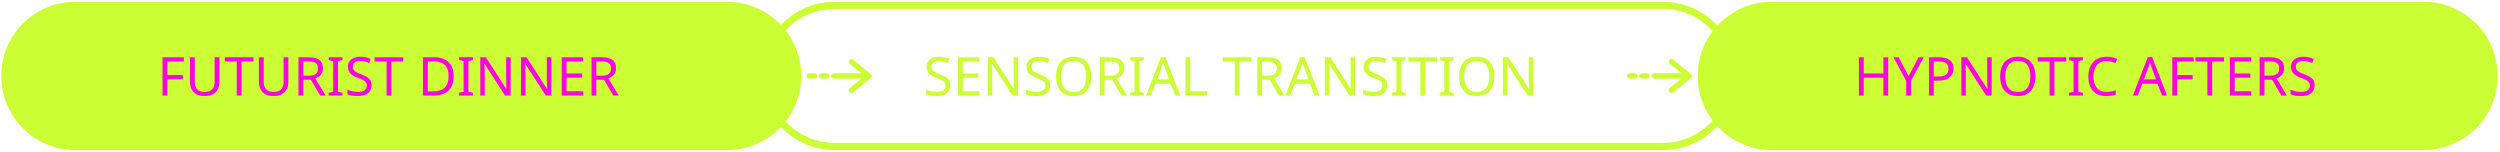
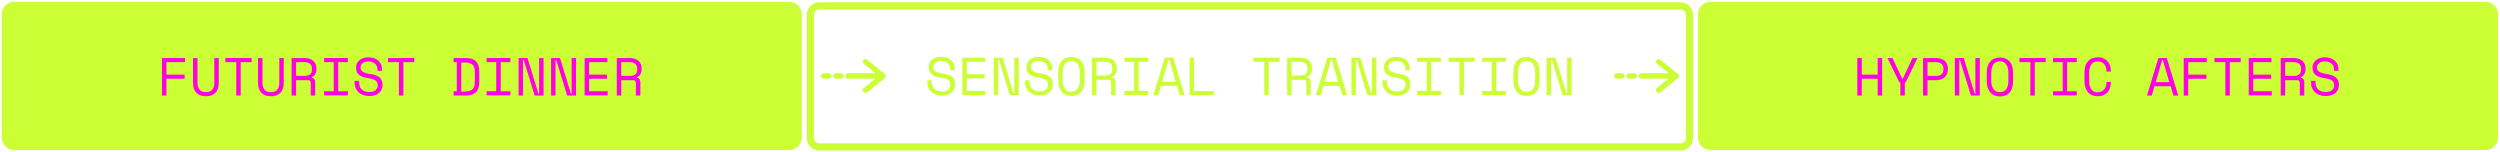
<svg xmlns="http://www.w3.org/2000/svg" id="Layer_1" version="1.1" viewBox="0 0 1400 85">
  <defs>
    <style>
-       .st0, .st1, .st2 {
+       .st0, .st1 {
        fill: #ccfe35;
      }

-       .st0, .st3 {
+       .st0, .st2 {
        stroke: #ccfe35;
        stroke-miterlimit: 10;
        stroke-width: 4px;
      }

-       .st2, .st4, .st5 {
-         font-family: SpaceMono-Regular, 'Space Mono';
-         font-size: 30px;
-       }
- 
-       .st2, .st5 {
-         letter-spacing: 0em;
-       }
- 
-       .st4 {
-         letter-spacing: 0em;
-       }
- 
-       .st4, .st5 {
+       .st3 {
        fill: #ff00e5;
      }

-       .st3 {
+       .st2 {
        fill: none;
      }
    </style>
  </defs>
-   <rect class="st0" x="2.7" y="3" width="444" height="79" rx="39.5" ry="39.5" />
-   <rect class="st3" x="427.9" y="3" width="542.8" height="79" rx="39.5" ry="39.5" />
-   <rect class="st0" x="952.7" y="3" width="444" height="79" rx="39.5" ry="39.5" />
-   <text class="st2" transform="translate(517.1 53.5)">
-     <tspan x="0" y="0">SENSORIAL TRANSITION</tspan>
-   </text>
-   <text class="st4" transform="translate(1038.1 53.5)">
-     <tspan x="0" y="0">HYPNOTIC AFTERS</tspan>
-   </text>
-   <text class="st5" transform="translate(88.1 53.5)">
-     <tspan x="0" y="0">FUTURIST DINNER</tspan>
-   </text>
+   <rect class="st0" x="3" y="3" width="444" height="79" rx="5" ry="5" />
+   <rect class="st2" x="453.8" y="3.3" width="492.3" height="79" rx="5" ry="5" />
+   <rect class="st0" x="952.9" y="3" width="444" height="79" rx="5" ry="5" />
  <g>
-     <path class="st1" d="M487.5,41.4l-9.8-8c-.7-.5-1.6-.4-2.1.2-.5.7-.4,1.6.2,2.1l6.5,5.3h-15.3c-.8,0-1.5.7-1.5,1.5s.7,1.5,1.5,1.5h15.3l-6.5,5.3c-.7.5-.8,1.5-.2,2.1.3.4.7.6,1.2.6s.7-.1,1-.3l9.8-8c.4-.3.6-.7.6-1.2s-.2-.9-.6-1.2Z" />
-     <path class="st1" d="M463,41h-2.9c-.8,0-1.5.7-1.5,1.5s.7,1.5,1.5,1.5h2.9c.8,0,1.5-.7,1.5-1.5s-.7-1.5-1.5-1.5Z" />
-     <path class="st1" d="M456.1,41h-2.9c-.8,0-1.5.7-1.5,1.5s.7,1.5,1.5,1.5h2.9c.8,0,1.5-.7,1.5-1.5s-.7-1.5-1.5-1.5Z" />
+     <path class="st1" d="M532,38.3c0-.7-.1-1.3-.4-1.8-.3-.5-.6-.9-1.1-1.3-.5-.3-1-.6-1.6-.8s-1.2-.3-1.9-.3-1.1,0-1.6.2c-.5.1-1,.4-1.4.6-.4.3-.7.6-1,1-.2.4-.4.9-.4,1.4v.2c0,.6.1,1.1.4,1.5.2.4.6.8,1.1,1,.5.3,1.1.5,1.8.7.7.2,1.5.4,2.5.5,2.2.3,3.8,1,4.9,1.9,1,1,1.6,2.2,1.6,3.8v.4c0,.9-.2,1.7-.5,2.5-.3.8-.8,1.4-1.4,1.9-.6.5-1.4,1-2.3,1.3-.9.3-1.9.5-3.1.5s-2.5-.2-3.6-.6c-1-.4-1.9-.9-2.6-1.6-.7-.7-1.2-1.5-1.6-2.4-.4-.9-.5-1.9-.5-3v-.9h2.5v.7c0,1.8.5,3.2,1.5,4.1s2.4,1.4,4.2,1.4,2.7-.3,3.5-1c.8-.7,1.2-1.6,1.2-2.7v-.2c0-1.1-.4-1.9-1.2-2.5-.8-.6-2.1-1-3.9-1.3-1.1-.1-2-.4-2.9-.6-.9-.3-1.6-.7-2.2-1.1-.6-.5-1.1-1-1.4-1.7-.3-.7-.5-1.4-.5-2.3v-.4c0-.8.2-1.6.5-2.2s.8-1.3,1.4-1.8c.6-.5,1.3-.9,2.2-1.2.8-.3,1.8-.4,2.8-.4s2.2.2,3.2.5c.9.3,1.7.8,2.4,1.4.6.6,1.1,1.2,1.5,2,.3.8.5,1.6.5,2.4v1.3h-2.5v-1.1Z" />
+     <path class="st1" d="M538.9,32.3h12.7v2.3h-10.2v7h10v2.3h-10v7h10.4v2.3h-12.9v-21Z" />
+     <path class="st1" d="M567.6,52.2h.4v-19.9h2.5v21h-5l-6.1-19.9h-.4v19.9h-2.5v-21h5l6.1,19.9Z" />
+     <path class="st1" d="M586.7,38.3c0-.7-.1-1.3-.4-1.8-.3-.5-.6-.9-1.1-1.3-.5-.3-1-.6-1.6-.8s-1.2-.3-1.9-.3-1.1,0-1.6.2c-.5.1-1,.4-1.4.6-.4.3-.7.6-1,1-.2.4-.4.9-.4,1.4v.2c0,.6.1,1.1.4,1.5.2.4.6.8,1.1,1,.5.3,1.1.5,1.8.7.7.2,1.5.4,2.5.5,2.2.3,3.8,1,4.9,1.9,1,1,1.6,2.2,1.6,3.8v.4c0,.9-.2,1.7-.5,2.5-.3.8-.8,1.4-1.4,1.9-.6.5-1.4,1-2.3,1.3-.9.3-1.9.5-3.1.5s-2.5-.2-3.6-.6c-1-.4-1.9-.9-2.6-1.6-.7-.7-1.2-1.5-1.6-2.4-.4-.9-.5-1.9-.5-3v-.9h2.5v.7c0,1.8.5,3.2,1.5,4.1s2.4,1.4,4.2,1.4,2.7-.3,3.5-1c.8-.7,1.2-1.6,1.2-2.7v-.2c0-1.1-.4-1.9-1.2-2.5-.8-.6-2.1-1-3.9-1.3-1.1-.1-2-.4-2.9-.6-.9-.3-1.6-.7-2.2-1.1-.6-.5-1.1-1-1.4-1.7-.3-.7-.5-1.4-.5-2.3v-.4c0-.8.2-1.6.5-2.2s.8-1.3,1.4-1.8c.6-.5,1.3-.9,2.2-1.2.8-.3,1.8-.4,2.8-.4s2.2.2,3.2.5c.9.3,1.7.8,2.4,1.4.6.6,1.1,1.2,1.5,2,.3.8.5,1.6.5,2.4v1.3h-2.5v-1.1Z" />
+     <path class="st1" d="M592.6,40.4c0-2.7.6-4.8,2-6.3,1.3-1.5,3.1-2.2,5.4-2.2s4.1.8,5.4,2.2c1.3,1.5,2,3.6,2,6.3v4.7c0,2.8-.7,4.9-2,6.4-1.3,1.5-3.1,2.2-5.4,2.2s-4.1-.7-5.4-2.2c-1.3-1.5-2-3.6-2-6.4v-4.7ZM599.9,51.4c1.6,0,2.8-.6,3.6-1.7.8-1.1,1.2-2.7,1.2-4.8v-4.3c0-1.9-.4-3.5-1.2-4.7-.8-1.2-2-1.8-3.6-1.8s-2.8.6-3.6,1.8c-.8,1.2-1.2,2.7-1.2,4.7v4.3c0,2.1.4,3.6,1.2,4.8s2,1.7,3.6,1.7Z" />
+     <path class="st1" d="M624.7,53.3h-2.5v-7c0-.5-.1-.9-.4-1.2-.2-.3-.7-.4-1.3-.4h-6.5v8.6h-2.5v-21h7.5c1.1,0,2,.2,2.8.5.8.3,1.5.7,2,1.2.5.5.9,1.1,1.2,1.8.3.7.4,1.4.4,2.2v.9c0,.8-.2,1.6-.6,2.3-.4.8-1.1,1.4-2,1.8v.4c.6.1,1.1.3,1.4.7.3.4.5.9.5,1.6v7.6ZM614,42.3h4.7c1.4,0,2.5-.3,3.2-.9.7-.6,1-1.5,1-2.7v-.5c0-1.1-.3-1.9-1-2.6-.7-.6-1.7-1-3.2-1h-4.7v7.7Z" />
+     <path class="st1" d="M629.7,32.3h13.3v2.3h-5.4v16.3h5.4v2.3h-13.3v-2.3h5.4v-16.3h-5.4v-2.3Z" />
+     <path class="st1" d="M659.1,48.1h-9l-1.5,5.2h-2.7l6.4-21h4.7l6.4,21h-2.7l-1.5-5.2ZM654.4,33.4l-3.6,12.4h7.6l-3.6-12.4h-.4Z" />
+     <path class="st1" d="M666.2,32.3h2.5v18.7h11v2.3h-13.5v-21Z" />
+     <path class="st1" d="M701.8,32.3h14.8v2.3h-6.1v18.7h-2.5v-18.7h-6.1v-2.3Z" />
+     <path class="st1" d="M734,53.3h-2.5v-7c0-.5-.1-.9-.4-1.2s-.7-.4-1.3-.4h-6.5v8.6h-2.5v-21h7.5c1.1,0,2,.2,2.8.5.8.3,1.5.7,2,1.2.5.5.9,1.1,1.2,1.8.3.7.4,1.4.4,2.2v.9c0,.8-.2,1.6-.6,2.3-.4.8-1.1,1.4-2,1.8v.4c.6.1,1.1.3,1.4.7.3.4.5.9.5,1.6v7.6ZM723.3,42.3h4.7c1.4,0,2.5-.3,3.2-.9.7-.6,1-1.5,1-2.7v-.5c0-1.1-.3-1.9-1-2.6-.7-.6-1.7-1-3.2-1h-4.7v7.7Z" />
+     <path class="st1" d="M750.1,48.1h-9l-1.5,5.2h-2.7l6.4-21h4.7l6.4,21h-2.7l-1.5-5.2ZM745.4,33.4l-3.6,12.4h7.6l-3.6-12.4h-.4Z" />
+     <path class="st1" d="M767.9,52.2h.4v-19.9h2.5v21h-5l-6.1-19.9h-.4v19.9h-2.5v-21h5l6.1,19.9Z" />
+     <path class="st1" d="M787,38.3c0-.7-.1-1.3-.4-1.8-.3-.5-.6-.9-1.1-1.3-.5-.3-1-.6-1.6-.8s-1.2-.3-1.9-.3-1.1,0-1.7.2c-.5.1-1,.4-1.4.6-.4.3-.7.6-1,1-.2.4-.4.9-.4,1.4v.2c0,.6.1,1.1.4,1.5.2.4.6.8,1.1,1,.5.3,1.1.5,1.8.7.7.2,1.5.4,2.5.5,2.2.3,3.8,1,4.9,1.9,1,1,1.6,2.2,1.6,3.8v.4c0,.9-.2,1.7-.5,2.5-.3.8-.8,1.4-1.4,1.9-.6.5-1.4,1-2.3,1.3-.9.3-1.9.5-3.1.5s-2.5-.2-3.6-.6-1.9-.9-2.6-1.6-1.2-1.5-1.6-2.4c-.4-.9-.5-1.9-.5-3v-.9h2.5v.7c0,1.8.5,3.2,1.5,4.1s2.4,1.4,4.2,1.4,2.7-.3,3.5-1c.8-.7,1.2-1.6,1.2-2.7v-.2c0-1.1-.4-1.9-1.2-2.5-.8-.6-2.1-1-3.9-1.3-1.1-.1-2-.4-2.9-.6-.9-.3-1.6-.7-2.2-1.1-.6-.5-1.1-1-1.4-1.7-.3-.7-.5-1.4-.5-2.3v-.4c0-.8.2-1.6.5-2.2s.8-1.3,1.4-1.8,1.3-.9,2.2-1.2c.8-.3,1.8-.4,2.8-.4s2.2.2,3.2.5c.9.3,1.7.8,2.4,1.4.6.6,1.1,1.2,1.5,2,.3.8.5,1.6.5,2.4v1.3h-2.5v-1.1Z" />
+     <path class="st1" d="M793.6,32.3h13.3v2.3h-5.4v16.3h5.4v2.3h-13.3v-2.3h5.4v-16.3h-5.4v-2.3Z" />
+     <path class="st1" d="M811.1,32.3h14.8v2.3h-6.1v18.7h-2.5v-18.7h-6.1v-2.3Z" />
+     <path class="st1" d="M830,32.3h13.3v2.3h-5.4v16.3h5.4v2.3h-13.3v-2.3h5.4v-16.3h-5.4v-2.3Z" />
+     <path class="st1" d="M847.5,40.4c0-2.7.6-4.8,2-6.3,1.3-1.5,3.1-2.2,5.4-2.2s4.1.8,5.4,2.2c1.3,1.5,1.9,3.6,1.9,6.3v4.7c0,2.8-.6,4.9-1.9,6.4-1.3,1.5-3.1,2.2-5.4,2.2s-4.1-.7-5.4-2.2c-1.3-1.5-2-3.6-2-6.4v-4.7ZM854.9,51.4c1.6,0,2.8-.6,3.6-1.7.8-1.1,1.2-2.7,1.2-4.8v-4.3c0-1.9-.4-3.5-1.2-4.7-.8-1.2-2-1.8-3.6-1.8s-2.8.6-3.6,1.8c-.8,1.2-1.2,2.7-1.2,4.7v4.3c0,2.1.4,3.6,1.2,4.8.8,1.1,2,1.7,3.6,1.7Z" />
+     <path class="st1" d="M877.2,52.2h.4v-19.9h2.5v21h-5l-6.1-19.9h-.4v19.9h-2.5v-21h5l6.1,19.9Z" />
  </g>
  <g>
-     <path class="st1" d="M946.8,41.4l-9.8-8c-.7-.5-1.6-.4-2.1.2-.5.7-.4,1.6.2,2.1l6.5,5.3h-15.3c-.8,0-1.5.7-1.5,1.5s.7,1.5,1.5,1.5h15.3l-6.5,5.3c-.7.5-.8,1.5-.2,2.1.3.4.7.6,1.2.6s.7-.1,1-.3l9.8-8c.4-.3.6-.7.6-1.2s-.2-.9-.6-1.2Z" />
-     <path class="st1" d="M922.3,41h-2.9c-.8,0-1.5.7-1.5,1.5s.7,1.5,1.5,1.5h2.9c.8,0,1.5-.7,1.5-1.5s-.7-1.5-1.5-1.5Z" />
-     <path class="st1" d="M915.5,41h-2.9c-.8,0-1.5.7-1.5,1.5s.7,1.5,1.5,1.5h2.9c.8,0,1.5-.7,1.5-1.5s-.7-1.5-1.5-1.5Z" />
+     <path class="st3" d="M1040.1,32.5h2.5v9.3h8.9v-9.3h2.5v21h-2.5v-9.4h-8.9v9.4h-2.5v-21Z" />
+     <path class="st3" d="M1064.1,46.1h-.5l-6.6-13.6h2.8l5.4,11.5h.4l5.4-11.5h2.8l-6.6,13.6h-.5v7.4h-2.5v-7.4Z" />
+     <path class="st3" d="M1079.4,44.9v8.6h-2.5v-21h7.5c1.1,0,2,.2,2.8.5.8.3,1.5.7,2,1.2.5.5.9,1.1,1.2,1.8.3.7.4,1.4.4,2.2v.9c0,.8-.1,1.5-.4,2.2-.3.7-.7,1.3-1.2,1.8-.5.5-1.2,1-2,1.3-.8.3-1.7.5-2.8.5h-5ZM1079.4,42.5h4.7c2.8,0,4.2-1.2,4.2-3.6v-.5c0-1.1-.3-1.9-1-2.6-.7-.6-1.7-1-3.2-1h-4.7v7.7Z" />
+     <path class="st3" d="M1105.8,52.4h.4v-19.9h2.5v21h-5l-6.1-19.9h-.4v19.9h-2.5v-21h5l6.1,19.9Z" />
+     <path class="st3" d="M1112.6,40.7c0-2.7.6-4.8,2-6.3,1.3-1.5,3.1-2.2,5.4-2.2s4.1.8,5.4,2.2c1.3,1.5,1.9,3.6,1.9,6.3v4.7c0,2.8-.6,4.9-1.9,6.4-1.3,1.5-3.1,2.2-5.4,2.2s-4.1-.7-5.4-2.2c-1.3-1.5-2-3.6-2-6.4v-4.7ZM1119.9,51.6c1.6,0,2.8-.6,3.6-1.7.8-1.1,1.2-2.7,1.2-4.8v-4.3c0-1.9-.4-3.5-1.2-4.7-.8-1.2-2-1.8-3.6-1.8s-2.8.6-3.6,1.8c-.8,1.2-1.2,2.7-1.2,4.7v4.3c0,2.1.4,3.6,1.2,4.8.8,1.1,2,1.7,3.6,1.7Z" />
+     <path class="st3" d="M1130.8,32.5h14.8v2.3h-6.1v18.7h-2.5v-18.7h-6.1v-2.3Z" />
+     <path class="st3" d="M1149.7,32.5h13.3v2.3h-5.4v16.3h5.4v2.3h-13.3v-2.3h5.4v-16.3h-5.4v-2.3Z" />
+     <path class="st3" d="M1174.7,51.6c.9,0,1.6-.1,2.2-.4.6-.3,1.1-.7,1.5-1.2.4-.5.7-1,.9-1.7.2-.6.3-1.3.3-2v-.4h2.5v.4c0,1.1-.2,2.1-.5,3-.3.9-.8,1.7-1.4,2.4-.6.7-1.4,1.2-2.3,1.6-.9.4-2,.6-3.2.6-2.3,0-4.1-.7-5.4-2.2-1.3-1.5-2-3.6-2-6.4v-4.7c0-2.7.6-4.8,2-6.3,1.3-1.5,3.1-2.2,5.4-2.2s2.3.2,3.2.6c.9.4,1.7.9,2.3,1.6s1.1,1.5,1.4,2.4c.3.9.5,1.9.5,3v.4h-2.5v-.4c0-.7-.1-1.3-.3-2-.2-.6-.5-1.2-.9-1.7-.4-.5-.9-.9-1.5-1.2-.6-.3-1.3-.4-2.2-.4-1.6,0-2.8.6-3.6,1.8-.8,1.2-1.2,2.7-1.2,4.7v4.3c0,2.1.4,3.6,1.2,4.8.8,1.1,2,1.7,3.6,1.7Z" />
+     <path class="st3" d="M1215.5,48.3h-9l-1.5,5.2h-2.7l6.4-21h4.7l6.4,21h-2.7l-1.5-5.2ZM1210.8,33.6l-3.6,12.4h7.6l-3.6-12.4h-.4Z" />
+     <path class="st3" d="M1222.9,32.5h12.9v2.3h-10.4v7h10.2v2.3h-10.2v9.4h-2.5v-21Z" />
+     <path class="st3" d="M1240,32.5h14.8v2.3h-6.1v18.7h-2.5v-18.7h-6.1v-2.3Z" />
+     <path class="st3" d="M1259.3,32.5h12.7v2.3h-10.2v7h10v2.3h-10v7h10.4v2.3h-12.9v-21Z" />
+     <path class="st3" d="M1290.4,53.5h-2.5v-7c0-.5-.1-.9-.4-1.2s-.7-.4-1.3-.4h-6.5v8.6h-2.5v-21h7.5c1.1,0,2,.2,2.8.5.8.3,1.5.7,2,1.2.5.5.9,1.1,1.2,1.8.3.7.4,1.4.4,2.2v.9c0,.8-.2,1.6-.6,2.3-.4.8-1.1,1.4-2,1.8v.4c.6.1,1.1.3,1.4.7.3.4.5.9.5,1.6v7.6ZM1279.7,42.5h4.7c1.4,0,2.5-.3,3.2-.9.7-.6,1-1.5,1-2.7v-.5c0-1.1-.3-1.9-1-2.6-.7-.6-1.7-1-3.2-1h-4.7v7.7Z" />
+     <path class="st3" d="M1307,38.6c0-.7-.1-1.3-.4-1.8-.3-.5-.6-.9-1.1-1.3-.5-.3-1-.6-1.6-.8s-1.2-.3-1.9-.3-1.1,0-1.7.2c-.5.1-1,.4-1.4.6-.4.3-.7.6-1,1-.2.4-.4.9-.4,1.4v.2c0,.6.1,1.1.4,1.5.2.4.6.8,1.1,1,.5.3,1.1.5,1.8.7.7.2,1.5.4,2.5.5,2.2.3,3.8,1,4.9,1.9,1,1,1.6,2.2,1.6,3.8v.4c0,.9-.2,1.7-.5,2.5-.3.8-.8,1.4-1.4,1.9-.6.5-1.4,1-2.3,1.3-.9.3-1.9.5-3.1.5s-2.5-.2-3.6-.6-1.9-.9-2.6-1.6-1.2-1.5-1.6-2.4c-.4-.9-.5-1.9-.5-3v-.9h2.5v.7c0,1.8.5,3.2,1.5,4.1s2.4,1.4,4.2,1.4,2.7-.3,3.5-1c.8-.7,1.2-1.6,1.2-2.7v-.2c0-1.1-.4-1.9-1.2-2.5-.8-.6-2.1-1-3.9-1.3-1.1-.1-2-.4-2.9-.6-.9-.3-1.6-.7-2.2-1.1-.6-.5-1.1-1-1.4-1.7-.3-.7-.5-1.4-.5-2.3v-.4c0-.8.2-1.6.5-2.2s.8-1.3,1.4-1.8,1.3-.9,2.2-1.2c.8-.3,1.8-.4,2.8-.4s2.2.2,3.2.5c.9.3,1.7.8,2.4,1.4.6.6,1.1,1.2,1.5,2,.3.8.5,1.6.5,2.4v1.3h-2.5v-1.1Z" />
+   </g>
+   <g>
+     <path class="st3" d="M90.7,32.5h12.9v2.3h-10.4v7h10.2v2.3h-10.2v9.4h-2.5v-21Z" />
+     <path class="st3" d="M110.6,32.5v13.9c0,1.7.4,3,1.2,3.9.8.9,2,1.3,3.5,1.3s2.7-.4,3.5-1.3c.8-.9,1.2-2.2,1.2-3.9v-13.9h2.5v13.9c0,2.4-.6,4.3-1.9,5.6-1.3,1.3-3,1.9-5.3,1.9s-4-.6-5.3-1.9c-1.3-1.3-1.9-3.1-1.9-5.6v-13.9h2.5Z" />
+     <path class="st3" d="M126.1,32.5h14.8v2.3h-6.1v18.7h-2.5v-18.7h-6.1v-2.3Z" />
+     <path class="st3" d="M147,32.5v13.9c0,1.7.4,3,1.2,3.9.8.9,2,1.3,3.5,1.3s2.7-.4,3.5-1.3c.8-.9,1.2-2.2,1.2-3.9v-13.9h2.5v13.9c0,2.4-.6,4.3-1.9,5.6-1.3,1.3-3,1.9-5.3,1.9s-4-.6-5.3-1.9c-1.3-1.3-1.9-3.1-1.9-5.6v-13.9h2.5Z" />
+     <path class="st3" d="M176.5,53.5h-2.5v-7c0-.5-.1-.9-.4-1.2-.2-.3-.7-.4-1.3-.4h-6.5v8.6h-2.5v-21h7.5c1.1,0,2,.2,2.8.5.8.3,1.5.7,2,1.2.5.5.9,1.1,1.2,1.8.3.7.4,1.4.4,2.2v.9c0,.8-.2,1.6-.6,2.3-.4.8-1.1,1.4-2,1.8v.4c.6.1,1.1.3,1.4.7.3.4.5.9.5,1.6v7.6ZM165.8,42.5h4.7c1.4,0,2.5-.3,3.2-.9.7-.6,1-1.5,1-2.7v-.5c0-1.1-.3-1.9-1-2.6-.7-.6-1.7-1-3.2-1h-4.7v7.7Z" />
+     <path class="st3" d="M181.5,32.5h13.3v2.3h-5.4v16.3h5.4v2.3h-13.3v-2.3h5.4v-16.3h-5.4v-2.3Z" />
+     <path class="st3" d="M211.3,38.6c0-.7-.1-1.3-.4-1.8-.3-.5-.6-.9-1.1-1.3-.5-.3-1-.6-1.6-.8s-1.2-.3-1.9-.3-1.1,0-1.6.2c-.5.1-1,.4-1.4.6-.4.3-.7.6-1,1-.2.4-.4.9-.4,1.4v.2c0,.6.1,1.1.4,1.5.2.4.6.8,1.1,1,.5.3,1.1.5,1.8.7.7.2,1.5.4,2.5.5,2.2.3,3.8,1,4.9,1.9,1,1,1.6,2.2,1.6,3.8v.4c0,.9-.2,1.7-.5,2.5-.3.8-.8,1.4-1.4,1.9-.6.5-1.4,1-2.3,1.3-.9.3-1.9.5-3.1.5s-2.5-.2-3.6-.6c-1-.4-1.9-.9-2.6-1.6-.7-.7-1.2-1.5-1.6-2.4-.4-.9-.5-1.9-.5-3v-.9h2.5v.7c0,1.8.5,3.2,1.5,4.1s2.4,1.4,4.2,1.4,2.7-.3,3.5-1c.8-.7,1.2-1.6,1.2-2.7v-.2c0-1.1-.4-1.9-1.2-2.5-.8-.6-2.1-1-3.9-1.3-1.1-.1-2-.4-2.9-.6-.9-.3-1.6-.7-2.2-1.1-.6-.5-1.1-1-1.4-1.7-.3-.7-.5-1.4-.5-2.3v-.4c0-.8.2-1.6.5-2.2s.8-1.3,1.4-1.8c.6-.5,1.3-.9,2.2-1.2.8-.3,1.8-.4,2.8-.4s2.2.2,3.2.5c.9.3,1.7.8,2.4,1.4.6.6,1.1,1.2,1.5,2,.3.8.5,1.6.5,2.4v1.3h-2.5v-1.1Z" />
+     <path class="st3" d="M217.2,32.5h14.8v2.3h-6.1v18.7h-2.5v-18.7h-6.1v-2.3Z" />
+     <path class="st3" d="M254,32.5h6.9c2.6,0,4.5.6,5.7,1.9,1.2,1.2,1.8,3.2,1.8,5.9v5.4c0,2.7-.6,4.7-1.8,5.9-1.2,1.2-3.1,1.9-5.7,1.9h-6.9v-2.4h1.8v-16.3h-1.8v-2.3ZM260.5,51.2c.9,0,1.7,0,2.4-.3.7-.2,1.2-.5,1.7-.9.4-.4.8-1,1-1.7s.3-1.6.3-2.7v-5c0-1.1-.1-2-.3-2.7s-.5-1.3-1-1.7c-.4-.4-1-.7-1.7-.9-.7-.2-1.5-.3-2.4-.3h-2.2v16.3h2.2Z" />
+     <path class="st3" d="M272.5,32.5h13.3v2.3h-5.4v16.3h5.4v2.3h-13.3v-2.3h5.4v-16.3h-5.4v-2.3Z" />
+     <path class="st3" d="M301.5,52.4h.4v-19.9h2.5v21h-5l-6.1-19.9h-.4v19.9h-2.5v-21h5l6.1,19.9Z" />
+     <path class="st3" d="M319.7,52.4h.4v-19.9h2.5v21h-5l-6.1-19.9h-.4v19.9h-2.5v-21h5l6.1,19.9Z" />
+     <path class="st3" d="M327.4,32.5h12.7v2.3h-10.2v7h10v2.3h-10v7h10.4v2.3h-12.9v-21Z" />
+     <path class="st3" d="M358.6,53.5h-2.5v-7c0-.5-.1-.9-.4-1.2-.2-.3-.7-.4-1.3-.4h-6.5v8.6h-2.5v-21h7.5c1.1,0,2,.2,2.8.5.8.3,1.5.7,2,1.2.5.5.9,1.1,1.2,1.8.3.7.4,1.4.4,2.2v.9c0,.8-.2,1.6-.6,2.3-.4.8-1.1,1.4-2,1.8v.4c.6.1,1.1.3,1.4.7.3.4.5.9.5,1.6v7.6ZM347.9,42.5h4.7c1.4,0,2.5-.3,3.2-.9.7-.6,1-1.5,1-2.7v-.5c0-1.1-.3-1.9-1-2.6-.7-.6-1.7-1-3.2-1h-4.7v7.7Z" />
+   </g>
+   <g>
+     <path class="st1" d="M495.4,41.4l-9.8-8c-.7-.5-1.6-.4-2.1.2-.5.7-.4,1.6.2,2.1l6.5,5.3h-15.3c-.8,0-1.5.7-1.5,1.5s.7,1.5,1.5,1.5h15.3l-6.5,5.3c-.7.5-.8,1.5-.2,2.1.3.4.7.6,1.2.6s.7-.1,1-.3l9.8-8c.4-.3.6-.7.6-1.2s-.2-.9-.6-1.2Z" />
+     <path class="st1" d="M471,41h-2.9c-.8,0-1.5.7-1.5,1.5s.7,1.5,1.5,1.5h2.9c.8,0,1.5-.7,1.5-1.5s-.7-1.5-1.5-1.5Z" />
+     <path class="st1" d="M464.1,41h-2.9c-.8,0-1.5.7-1.5,1.5s.7,1.5,1.5,1.5h2.9c.8,0,1.5-.7,1.5-1.5s-.7-1.5-1.5-1.5Z" />
+   </g>
+   <g>
+     <path class="st1" d="M939.6,41.4l-9.8-8c-.7-.5-1.6-.4-2.1.2-.5.7-.4,1.6.2,2.1l6.5,5.3h-15.3c-.8,0-1.5.7-1.5,1.5s.7,1.5,1.5,1.5h15.3l-6.5,5.3c-.7.5-.8,1.5-.2,2.1.3.4.7.6,1.2.6s.7-.1,1-.3l9.8-8c.4-.3.6-.7.6-1.2s-.2-.9-.6-1.2Z" />
+     <path class="st1" d="M915.2,41h-2.9c-.8,0-1.5.7-1.5,1.5s.7,1.5,1.5,1.5h2.9c.8,0,1.5-.7,1.5-1.5s-.7-1.5-1.5-1.5Z" />
+     <path class="st1" d="M908.3,41h-2.9c-.8,0-1.5.7-1.5,1.5s.7,1.5,1.5,1.5h2.9c.8,0,1.5-.7,1.5-1.5s-.7-1.5-1.5-1.5Z" />
  </g>
</svg>
